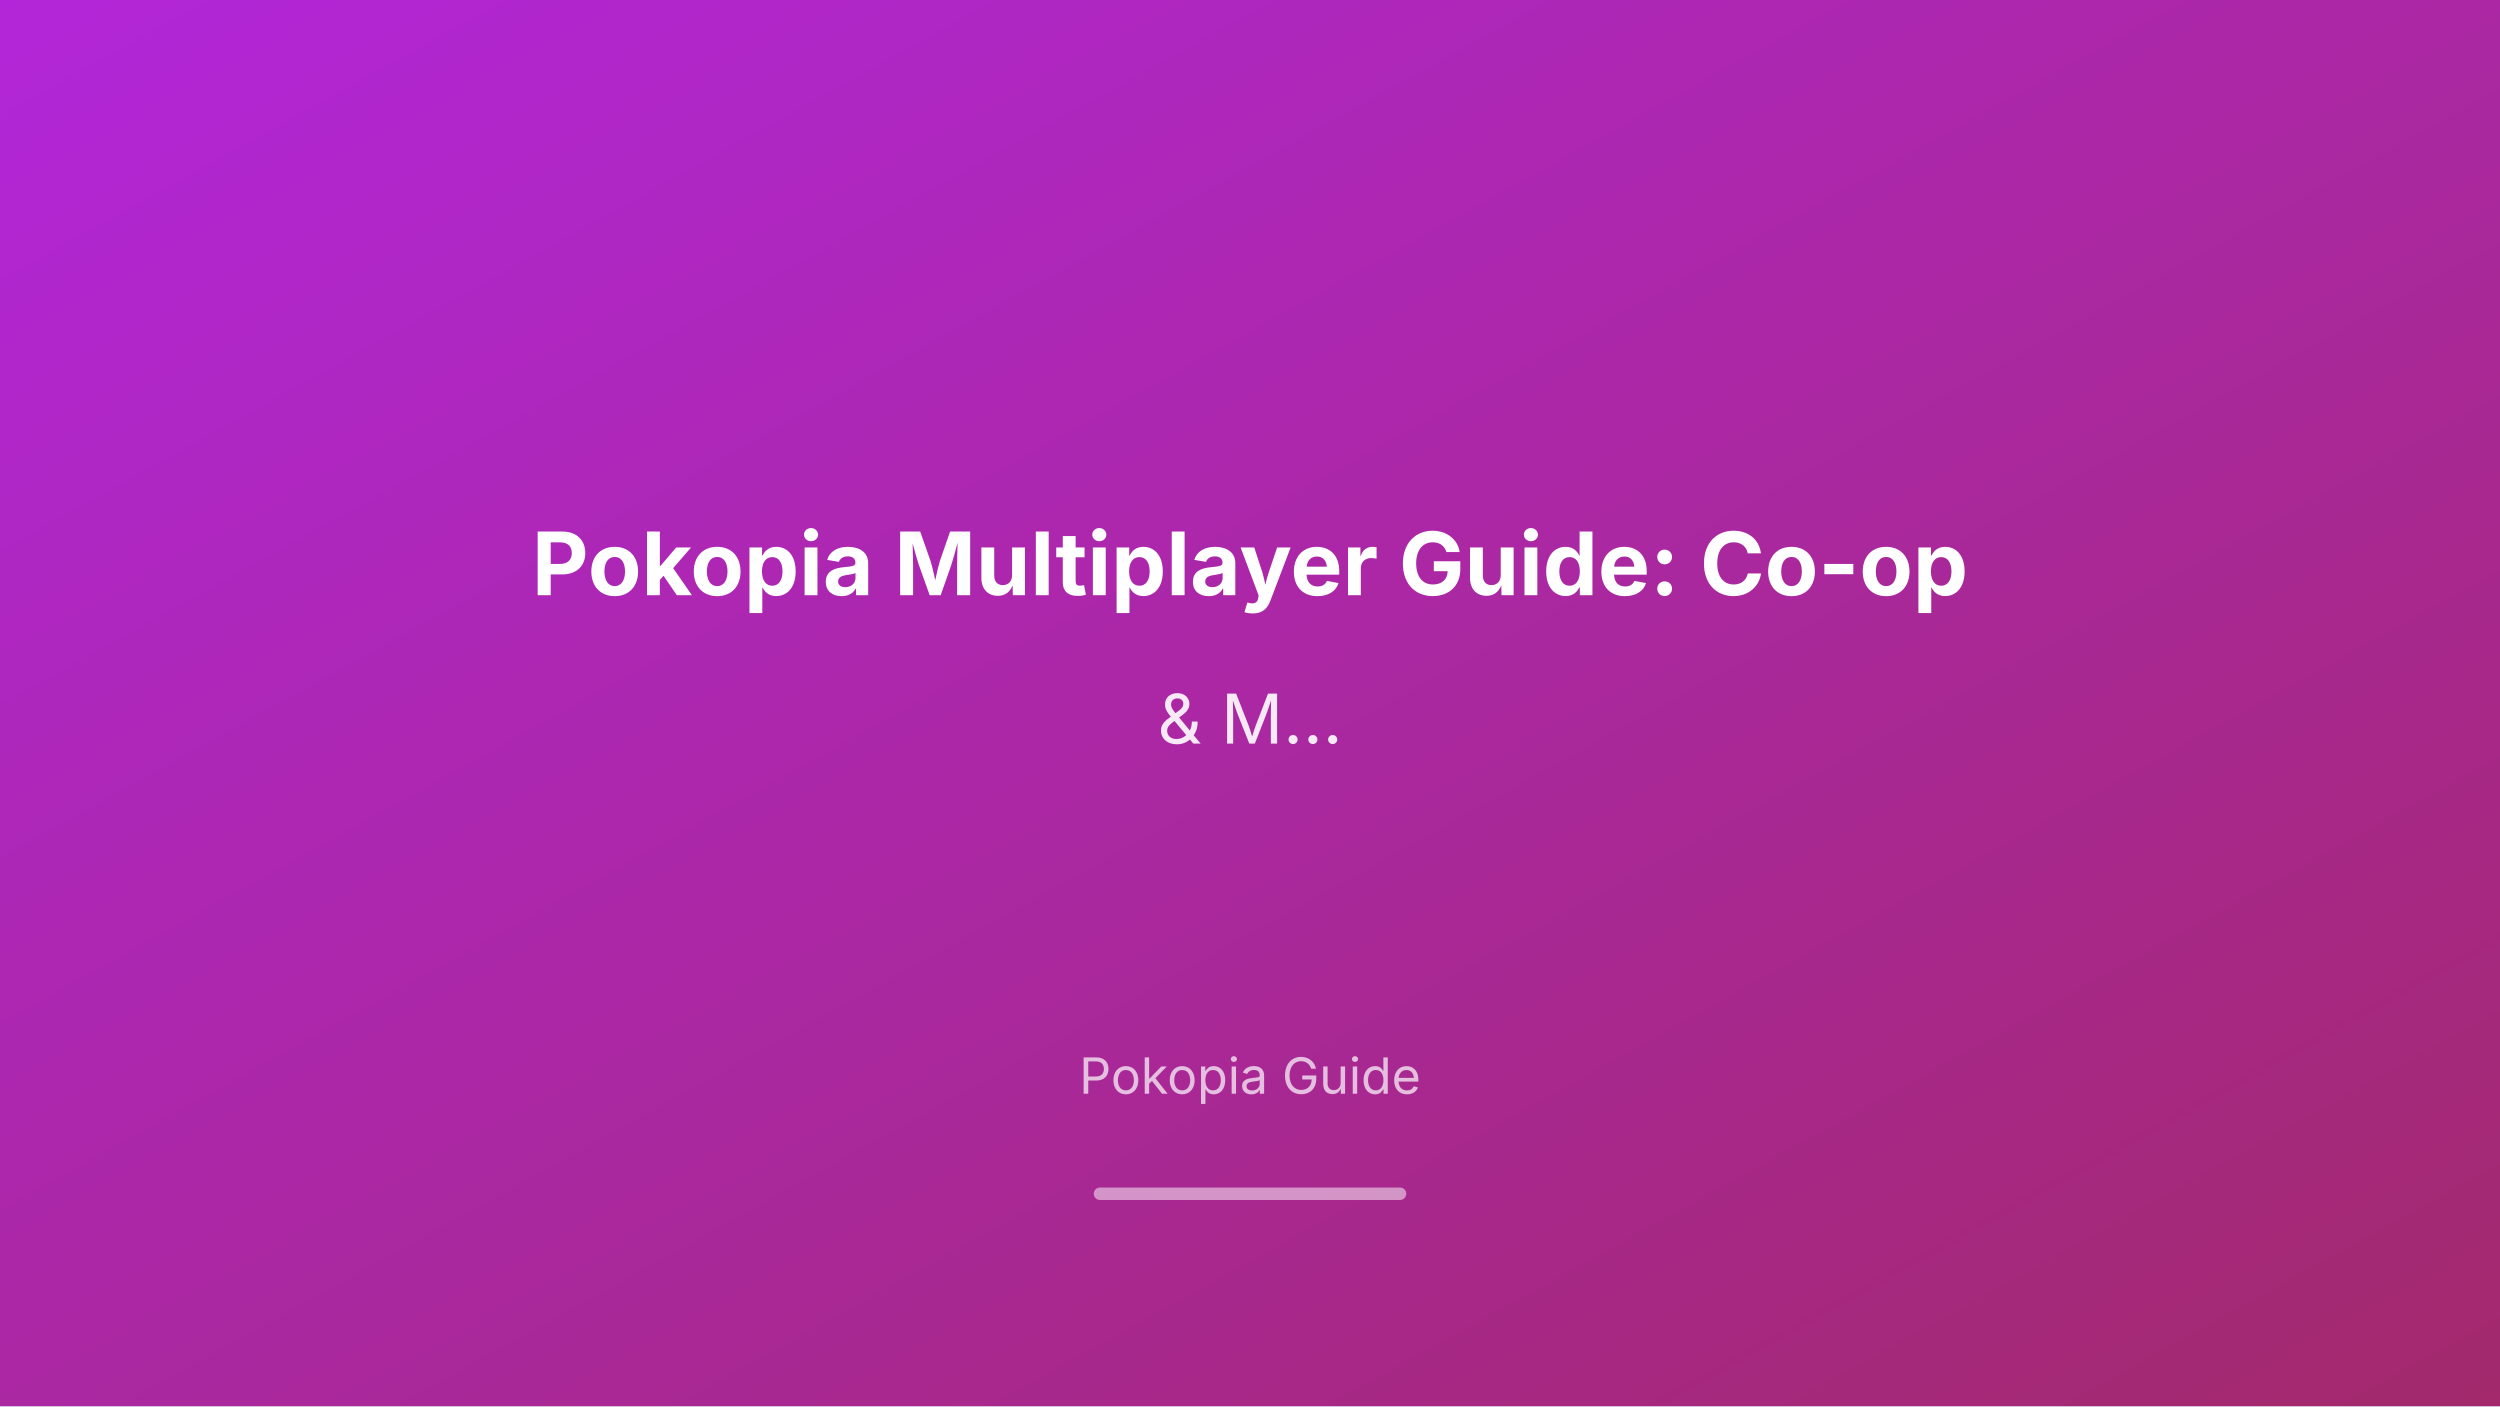
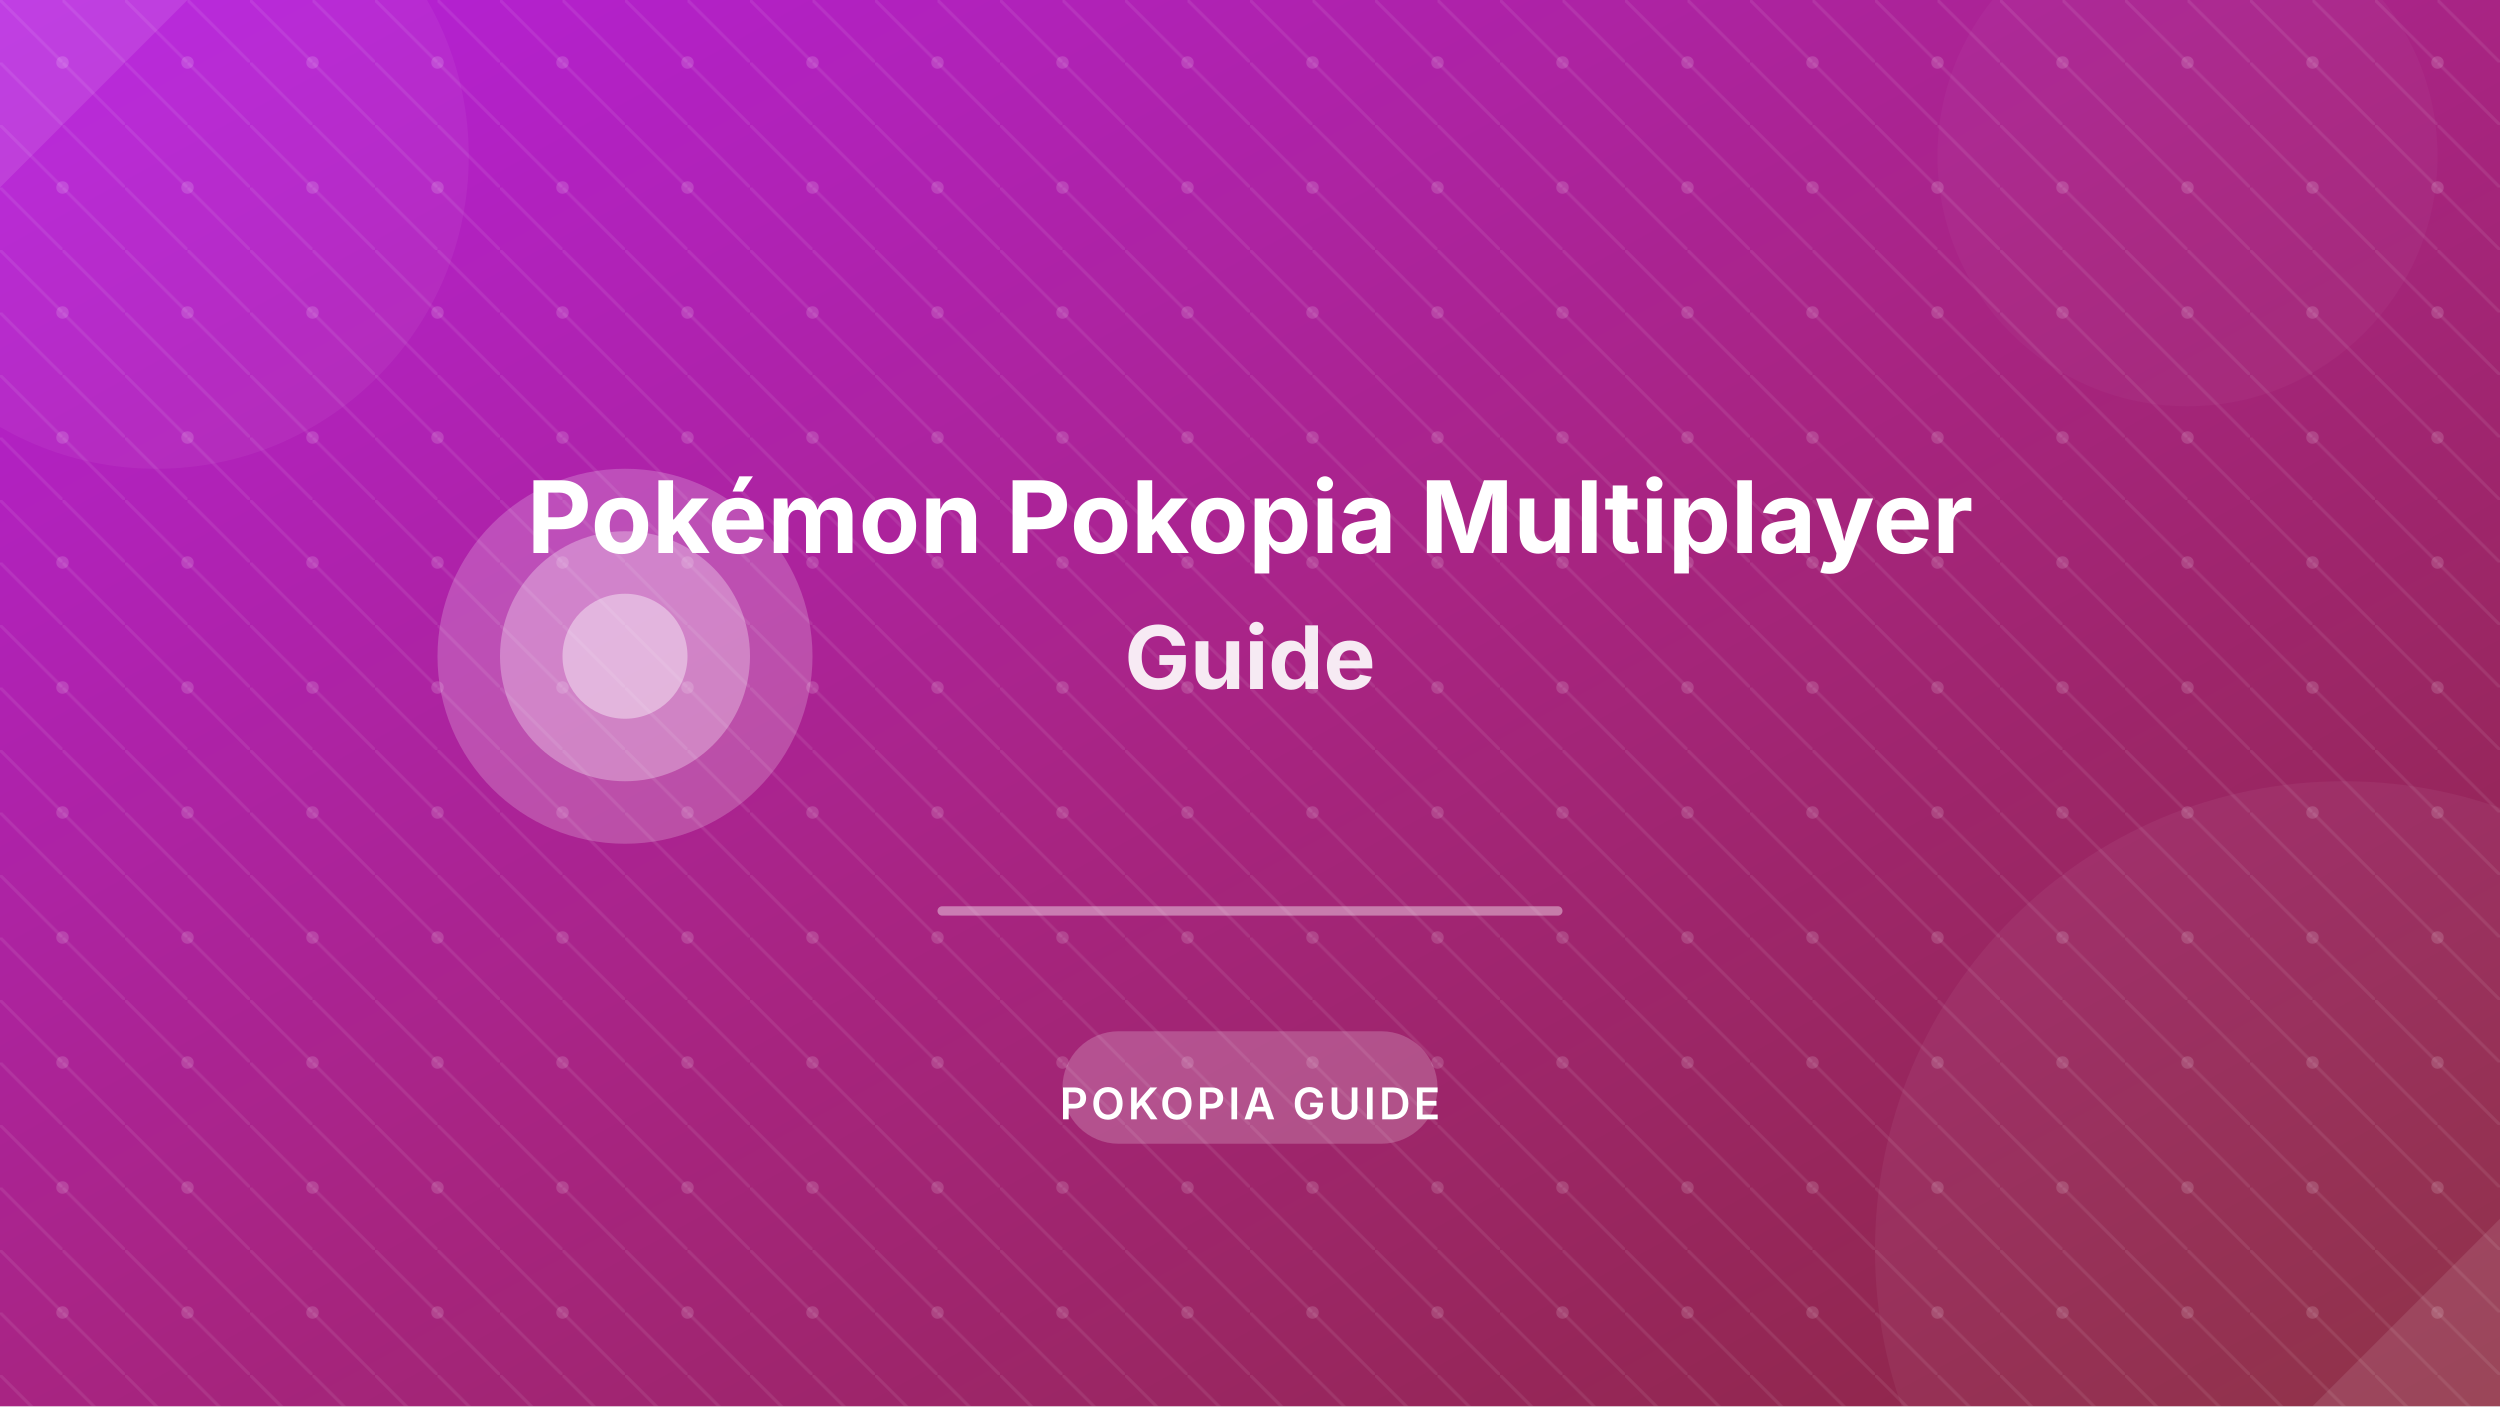
<svg xmlns="http://www.w3.org/2000/svg" width="800" height="450">
  <defs>
    <linearGradient id="bg" x1="0%" y1="0%" x2="100%" y2="100%">
-       <stop offset="0%" style="stop-color:hsl(287,70%,50%);stop-opacity:1" />
-       <stop offset="100%" style="stop-color:hsl(327,60%,40%);stop-opacity:1" />
+       <stop offset="0%" style="stop-color:hsl(287,75%,50%);stop-opacity:1" />
+       <stop offset="50%" style="stop-color:hsl(317,65%,40%);stop-opacity:1" />
+       <stop offset="100%" style="stop-color:hsl(347,55%,35%);stop-opacity:1" />
    </linearGradient>
+     <pattern id="dots" x="0" y="0" width="40" height="40" patternUnits="userSpaceOnUse">
+       <circle cx="20" cy="20" r="2" fill="rgba(255,255,255,0.15)" />
+     </pattern>
+     <pattern id="lines" x="0" y="0" width="20" height="20" patternUnits="userSpaceOnUse">
+       <line x1="0" y1="0" x2="20" y2="20" stroke="rgba(255,255,255,0.08)" stroke-width="1" />
+     </pattern>
  </defs>
  <rect width="800" height="450" fill="url(#bg)" />
-   <text x="400" y="180" font-family="system-ui, -apple-system, sans-serif" font-size="28" font-weight="bold" fill="white" text-anchor="middle" dominant-baseline="middle">
-     Pokopia Multiplayer Guide: Co-op
+   <rect width="800" height="450" fill="url(#dots)" />
+   <rect width="800" height="450" fill="url(#lines)" />
+   <circle cx="50" cy="50" r="100" fill="rgba(255,255,255,0.05)" />
+   <circle cx="750" cy="400" r="150" fill="rgba(255,255,255,0.05)" />
+   <circle cx="700" cy="50" r="80" fill="rgba(255,255,255,0.03)" />
+   <g transform="translate(0, 30)">
+     <circle cx="200" cy="180" r="60" fill="rgba(255,255,255,0.2)" />
+     <circle cx="200" cy="180" r="40" fill="rgba(255,255,255,0.3)" />
+     <circle cx="200" cy="180" r="20" fill="rgba(255,255,255,0.4)" />
+   </g>
+   <text x="400" y="165" font-family="system-ui, -apple-system, BlinkMacSystemFont, sans-serif" font-size="32" font-weight="bold" fill="white" text-anchor="middle" dominant-baseline="middle" style="text-shadow: 0 2px 8px rgba(0,0,0,0.3)">
+     Pokémon Pokopia Multiplayer
  </text>
-   <text x="400" y="230" font-family="system-ui, -apple-system, sans-serif" font-size="22" fill="rgba(255,255,255,0.9)" text-anchor="middle" dominant-baseline="middle">
-     &amp; M...
+   <text x="400" y="210" font-family="system-ui, -apple-system, BlinkMacSystemFont, sans-serif" font-size="28" font-weight="bold" fill="white" text-anchor="middle" dominant-baseline="middle" style="text-shadow: 0 2px 8px rgba(0,0,0,0.3)" opacity="0.9">
+     Guide
  </text>
-   <text x="400" y="350" font-family="system-ui, -apple-system, sans-serif" font-size="16" fill="rgba(255,255,255,0.7)" text-anchor="middle">
-     Pokopia Guide
+   <rect x="300" y="290" width="200" height="3" rx="1.5" fill="rgba(255,255,255,0.4)" />
+   <rect x="340" y="330" width="120" height="36" rx="18" fill="rgba(255,255,255,0.2)" />
+   <text x="400" y="353" font-family="system-ui, -apple-system, sans-serif" font-size="14" font-weight="600" fill="white" text-anchor="middle" dominant-baseline="middle" letter-spacing="1">
+     POKOPIA GUIDE
  </text>
-   <rect x="350" y="380" width="100" height="4" rx="2" fill="rgba(255,255,255,0.5)" />
+   <path d="M0 0 L60 0 L0 60 Z" fill="rgba(255,255,255,0.1)" />
+   <path d="M800 450 L740 450 L800 390 Z" fill="rgba(255,255,255,0.1)" />
</svg>
